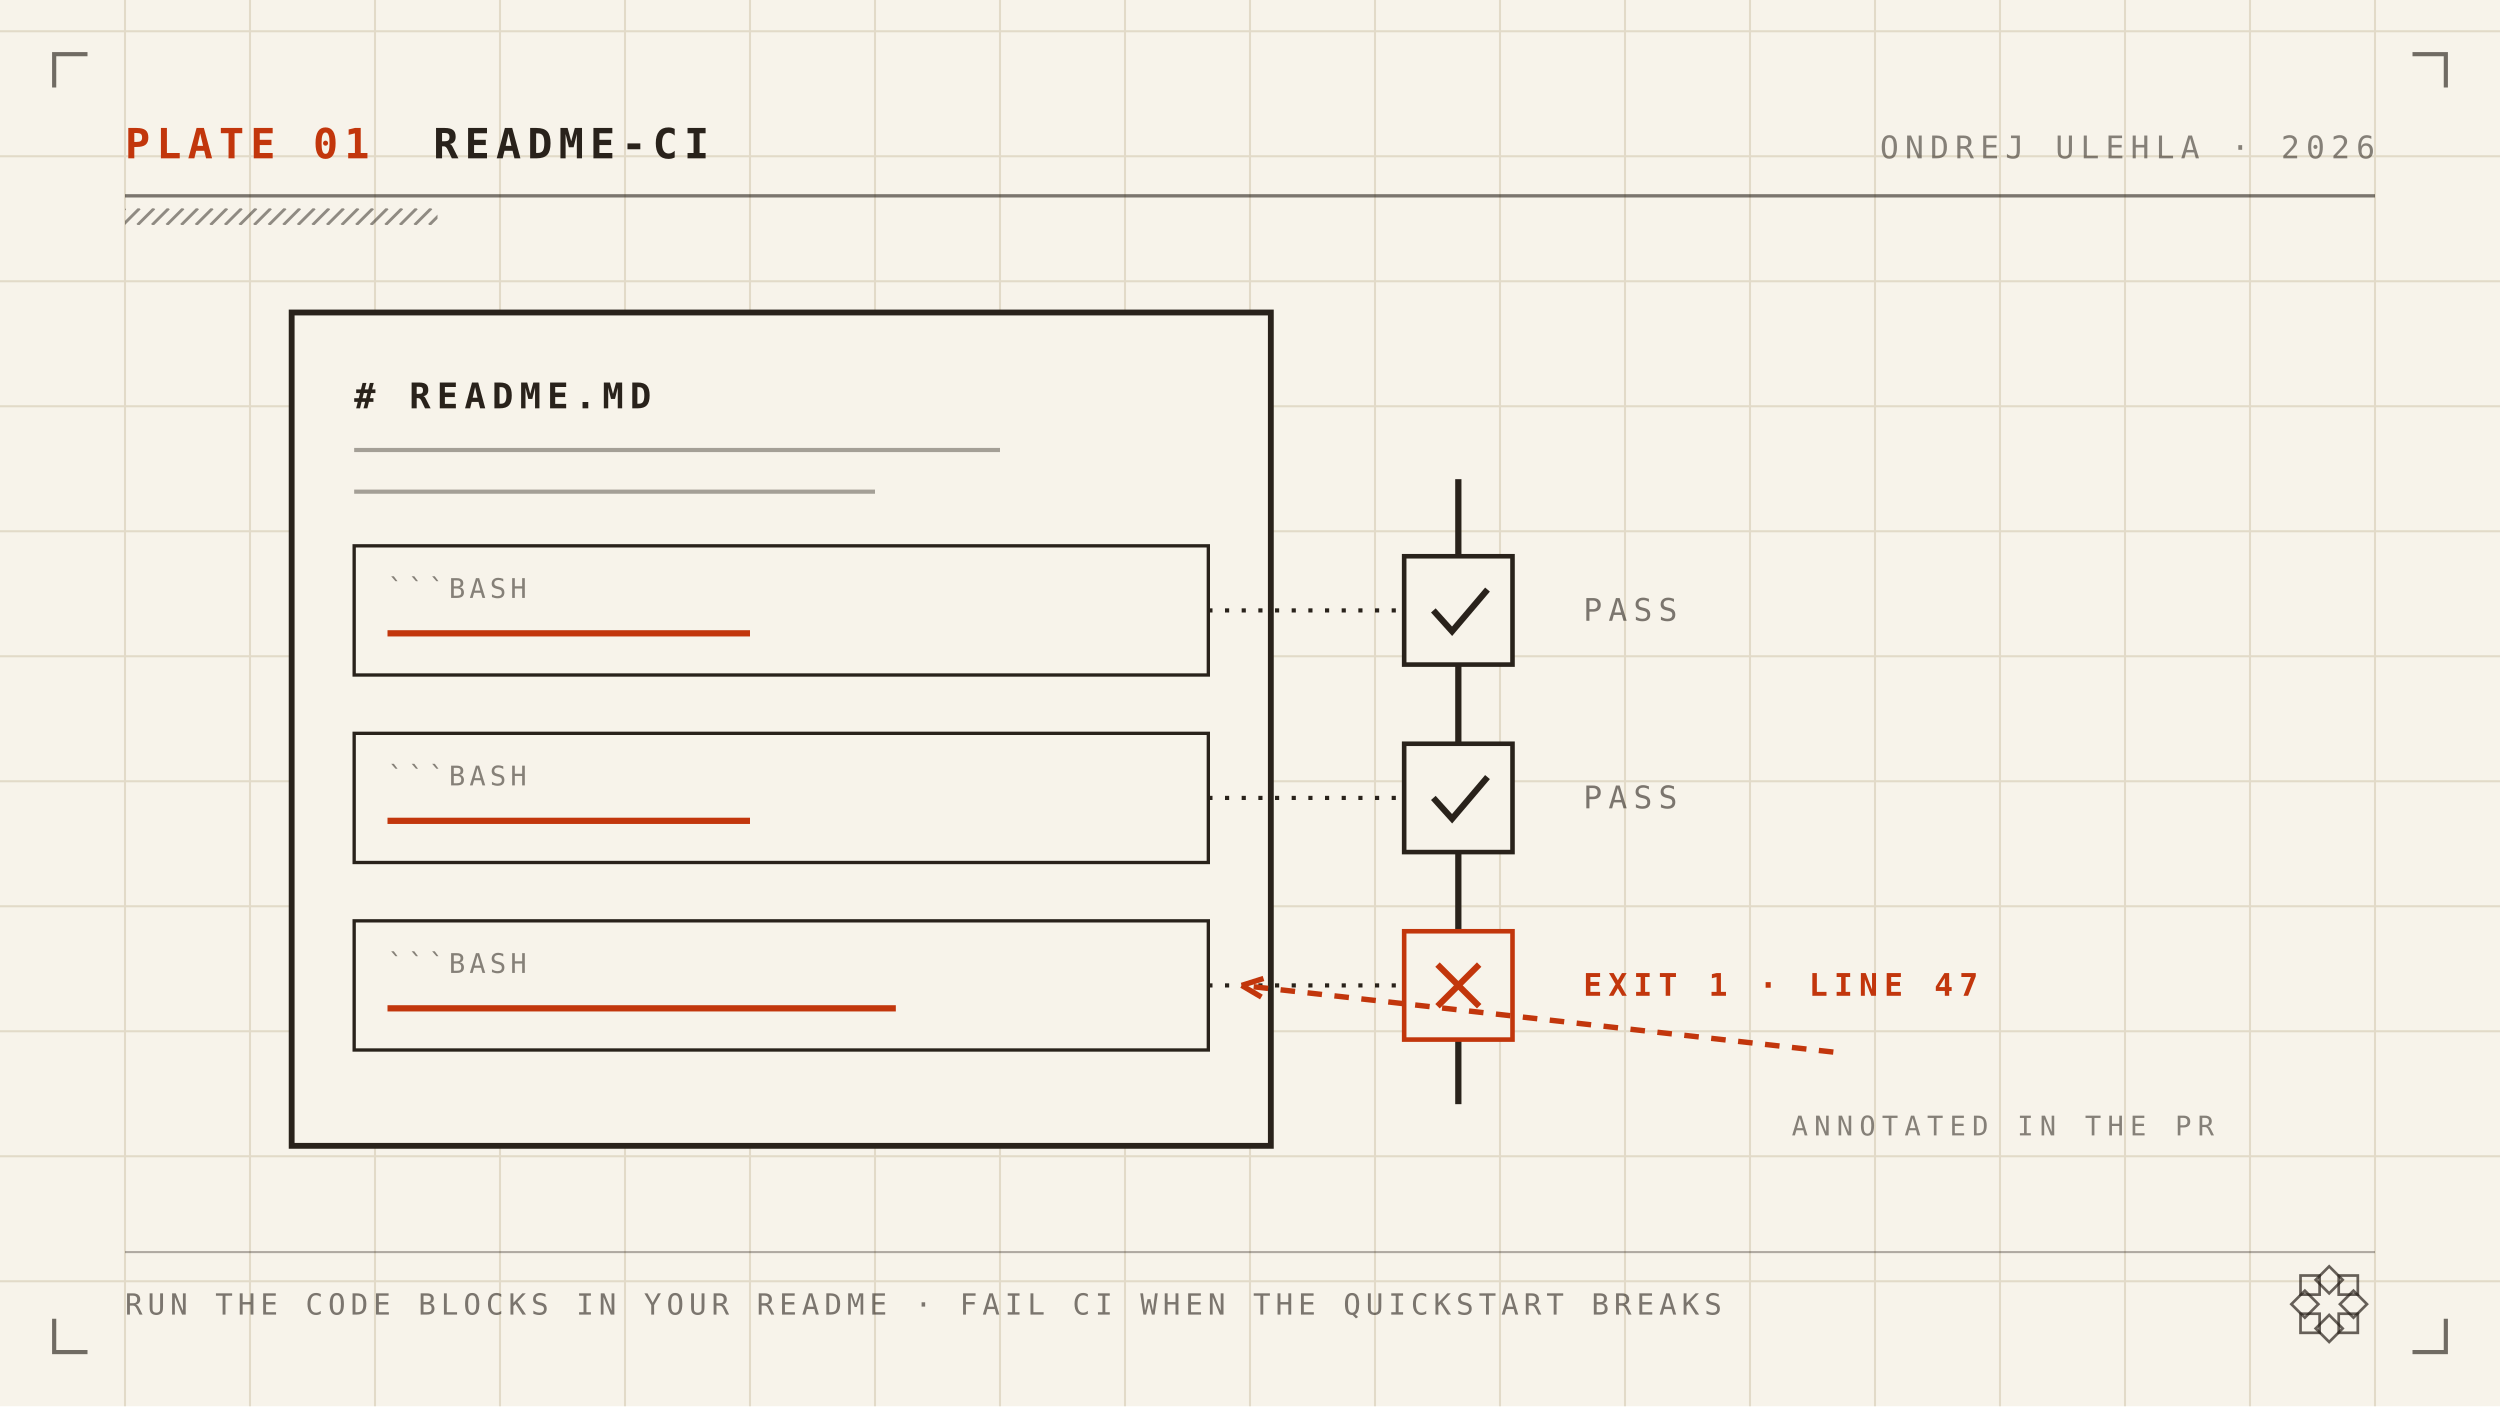
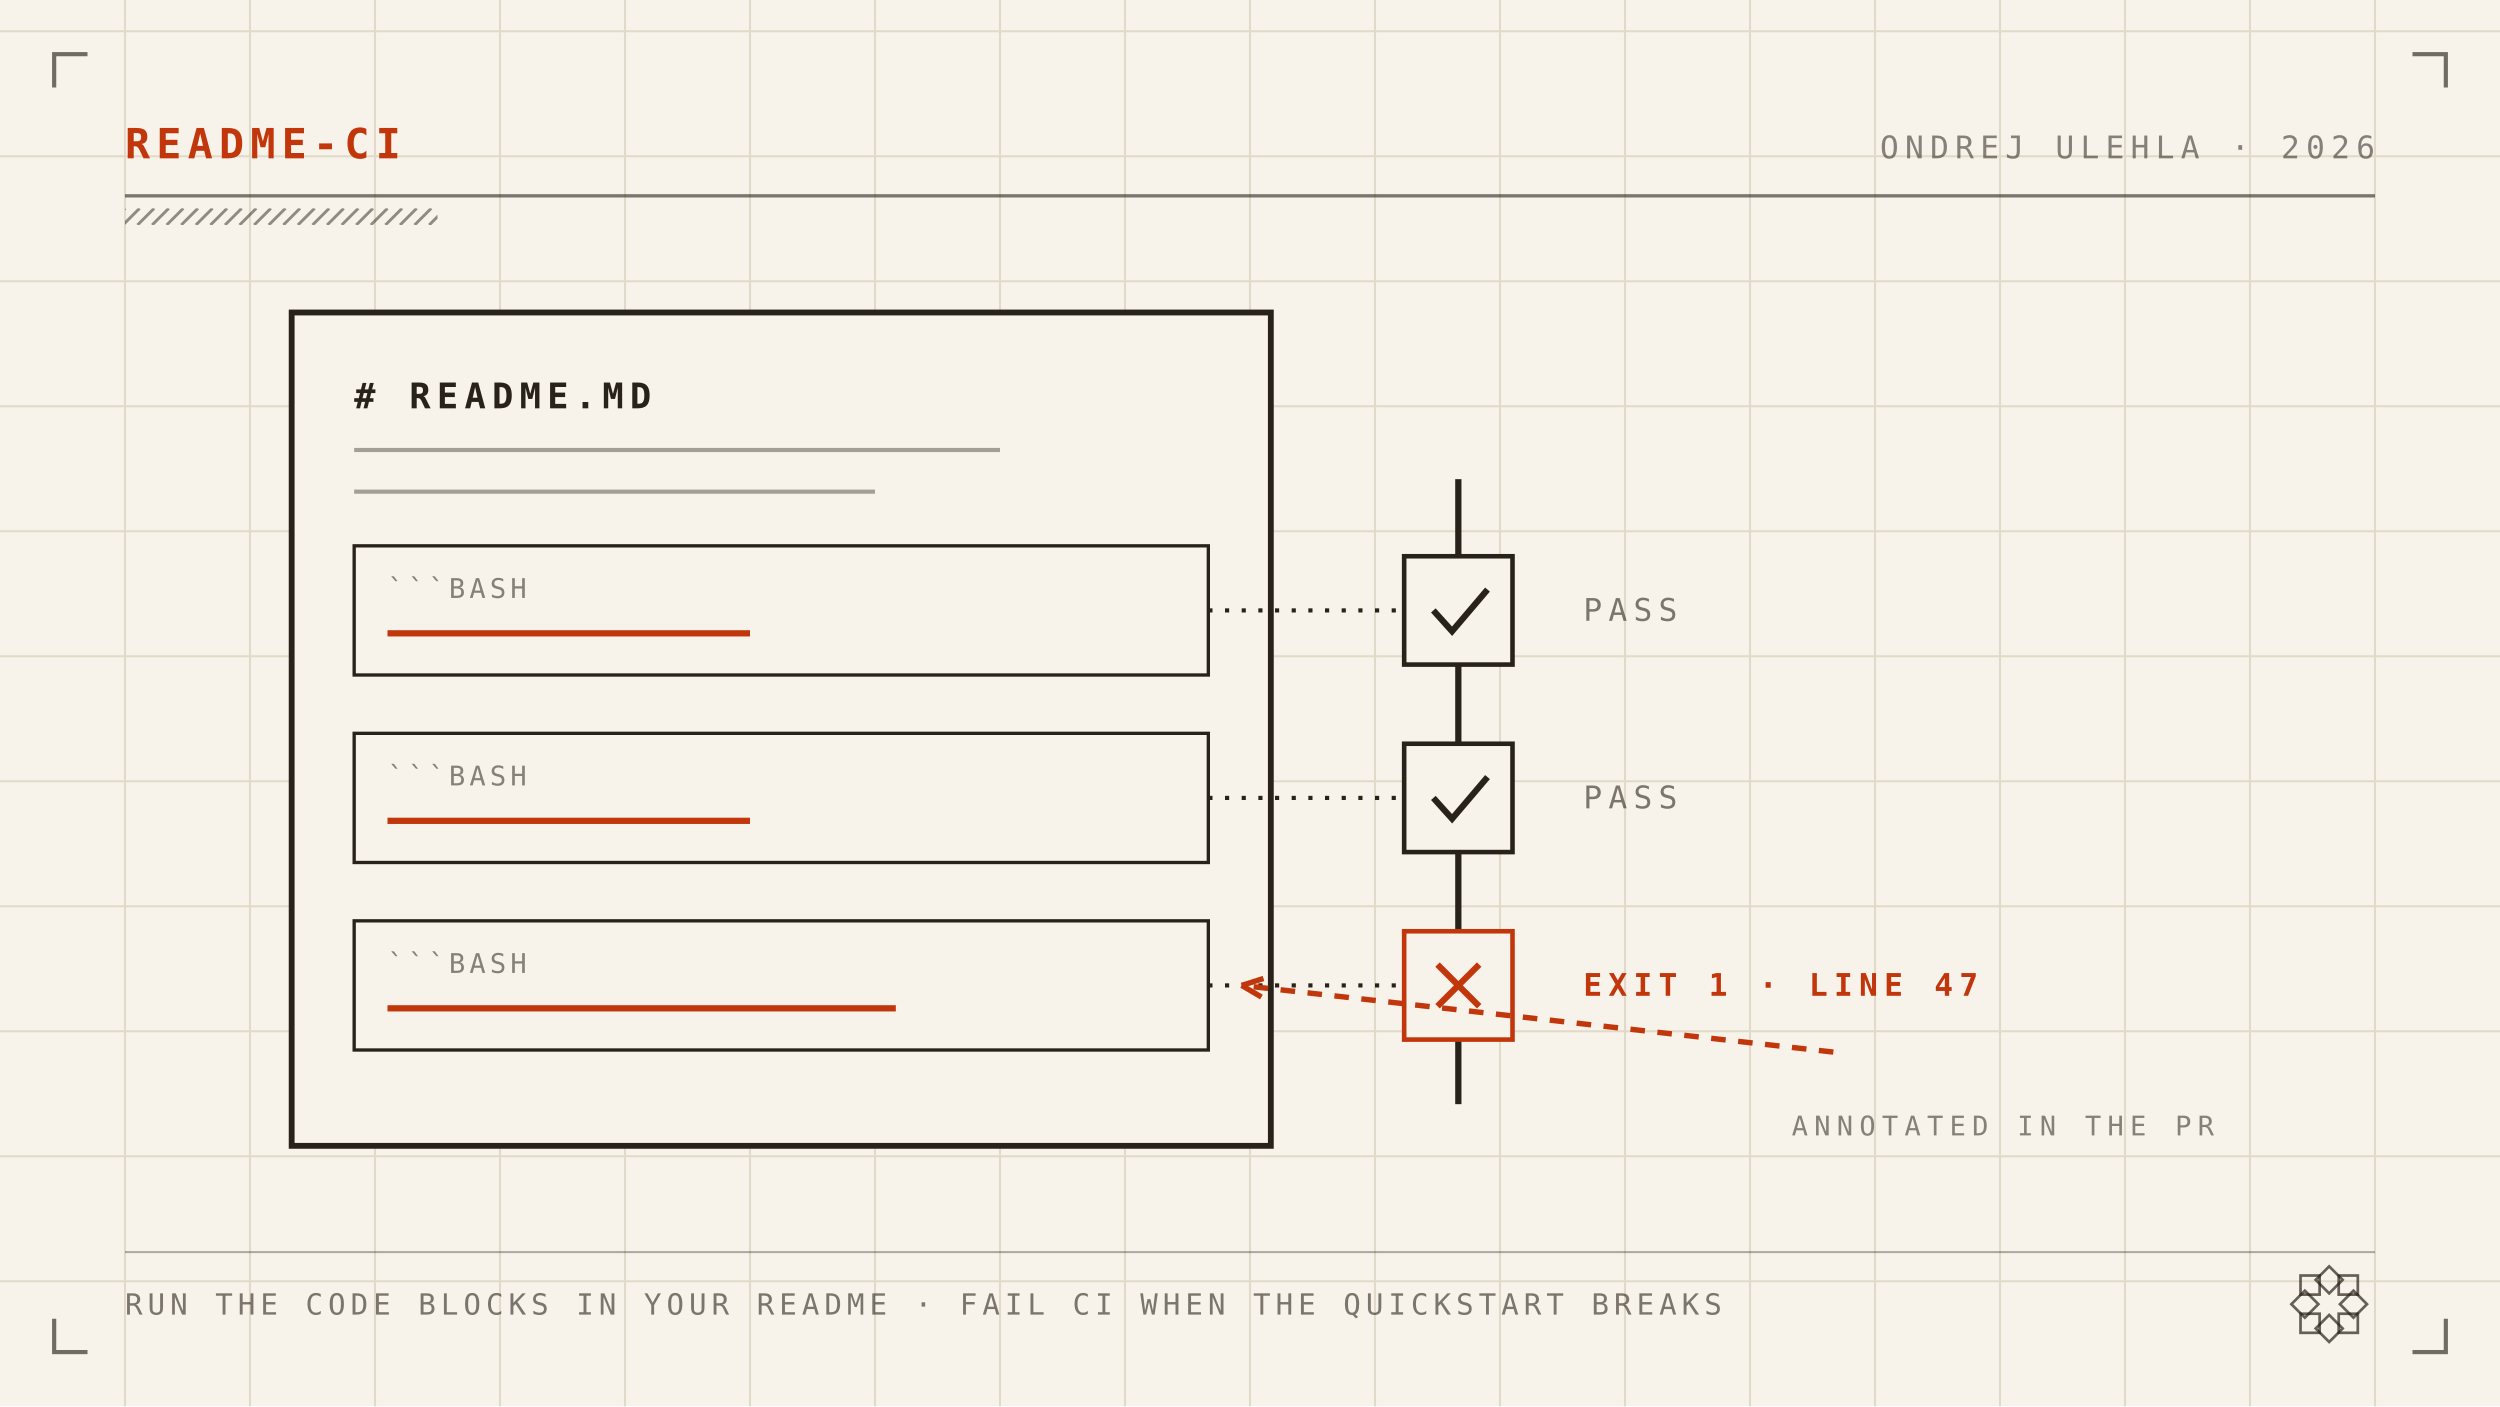
<svg xmlns="http://www.w3.org/2000/svg" width="1200" height="675" viewBox="0 0 1200 675">
  <rect width="1200" height="675" fill="#f7f3ea" />
  <g stroke="#e2dac8" stroke-width="1">
    <line x1="60" y1="0" x2="60" y2="675" />
    <line x1="120" y1="0" x2="120" y2="675" />
    <line x1="180" y1="0" x2="180" y2="675" />
    <line x1="240" y1="0" x2="240" y2="675" />
    <line x1="300" y1="0" x2="300" y2="675" />
    <line x1="360" y1="0" x2="360" y2="675" />
    <line x1="420" y1="0" x2="420" y2="675" />
    <line x1="480" y1="0" x2="480" y2="675" />
    <line x1="540" y1="0" x2="540" y2="675" />
    <line x1="600" y1="0" x2="600" y2="675" />
    <line x1="660" y1="0" x2="660" y2="675" />
    <line x1="720" y1="0" x2="720" y2="675" />
    <line x1="780" y1="0" x2="780" y2="675" />
    <line x1="840" y1="0" x2="840" y2="675" />
    <line x1="900" y1="0" x2="900" y2="675" />
    <line x1="960" y1="0" x2="960" y2="675" />
    <line x1="1020" y1="0" x2="1020" y2="675" />
    <line x1="1080" y1="0" x2="1080" y2="675" />
    <line x1="1140" y1="0" x2="1140" y2="675" />
    <line x1="0" y1="15" x2="1200" y2="15" />
    <line x1="0" y1="75" x2="1200" y2="75" />
    <line x1="0" y1="135" x2="1200" y2="135" />
    <line x1="0" y1="195" x2="1200" y2="195" />
    <line x1="0" y1="255" x2="1200" y2="255" />
    <line x1="0" y1="315" x2="1200" y2="315" />
    <line x1="0" y1="375" x2="1200" y2="375" />
    <line x1="0" y1="435" x2="1200" y2="435" />
    <line x1="0" y1="495" x2="1200" y2="495" />
    <line x1="0" y1="555" x2="1200" y2="555" />
    <line x1="0" y1="615" x2="1200" y2="615" />
  </g>
  <g stroke="#29221b" stroke-opacity="0.65" stroke-width="2">
    <path d="M26 42 V26 H42" fill="none" />
    <path d="M1158 26 H1174 V42" fill="none" />
    <path d="M1174 633 V649 H1158" fill="none" />
    <path d="M42 649 H26 V633" fill="none" />
  </g>
-   <text x="60" y="76" font-family="ui-monospace, Menlo, Consolas, monospace" font-size="20" font-weight="600" letter-spacing="3" text-anchor="start" fill="#c2360c" fill-opacity="1">PLATE 01</text>
-   <text x="208" y="76" font-family="ui-monospace, Menlo, Consolas, monospace" font-size="20" font-weight="600" letter-spacing="3" text-anchor="start" fill="#29221b" fill-opacity="1">README-CI</text>
+   <text x="60" y="76" font-family="ui-monospace, Menlo, Consolas, monospace" font-size="20" font-weight="600" letter-spacing="3" text-anchor="start" fill="#c2360c" fill-opacity="1">README-CI</text>
  <text x="1140" y="76" font-family="ui-monospace, Menlo, Consolas, monospace" font-size="15" font-weight="500" letter-spacing="3" text-anchor="end" fill="#29221b" fill-opacity="0.55">ONDREJ ULEHLA · 2026</text>
  <line x1="60" y1="94" x2="1140" y2="94" stroke="#29221b" stroke-opacity="0.6" stroke-width="1.6" />
  <g clip-path="url(#hp-60-100)">
    <defs>
      <clipPath id="hp-60-100">
        <rect x="60" y="100" width="150" height="8" />
      </clipPath>
    </defs>
    <g stroke="#29221b" stroke-opacity="0.5" stroke-width="1.4">
      <line x1="52" y1="108" x2="60" y2="100" />
      <line x1="59" y1="108" x2="67" y2="100" />
      <line x1="66" y1="108" x2="74" y2="100" />
      <line x1="73" y1="108" x2="81" y2="100" />
      <line x1="80" y1="108" x2="88" y2="100" />
      <line x1="87" y1="108" x2="95" y2="100" />
      <line x1="94" y1="108" x2="102" y2="100" />
      <line x1="101" y1="108" x2="109" y2="100" />
      <line x1="108" y1="108" x2="116" y2="100" />
      <line x1="115" y1="108" x2="123" y2="100" />
      <line x1="122" y1="108" x2="130" y2="100" />
      <line x1="129" y1="108" x2="137" y2="100" />
      <line x1="136" y1="108" x2="144" y2="100" />
      <line x1="143" y1="108" x2="151" y2="100" />
      <line x1="150" y1="108" x2="158" y2="100" />
      <line x1="157" y1="108" x2="165" y2="100" />
      <line x1="164" y1="108" x2="172" y2="100" />
      <line x1="171" y1="108" x2="179" y2="100" />
      <line x1="178" y1="108" x2="186" y2="100" />
      <line x1="185" y1="108" x2="193" y2="100" />
      <line x1="192" y1="108" x2="200" y2="100" />
      <line x1="199" y1="108" x2="207" y2="100" />
      <line x1="206" y1="108" x2="214" y2="100" />
      <line x1="213" y1="108" x2="221" y2="100" />
    </g>
  </g>
  <rect x="140" y="150" width="470" height="400" fill="#f7f3ea" stroke="#29221b" stroke-width="2.8" />
  <text x="170" y="196" font-family="ui-monospace, Menlo, Consolas, monospace" font-size="17" font-weight="600" letter-spacing="3" text-anchor="start" fill="#29221b" fill-opacity="1"># README.MD</text>
  <line x1="170" y1="216" x2="480" y2="216" stroke="#29221b" stroke-width="2" fill="none" stroke-opacity="0.4" />
  <line x1="170" y1="236" x2="420" y2="236" stroke="#29221b" stroke-width="2" fill="none" stroke-opacity="0.4" />
  <rect x="170" y="262" width="410" height="62" fill="#f7f3ea" stroke="#29221b" stroke-width="1.6" />
  <text x="186" y="287" font-family="ui-monospace, Menlo, Consolas, monospace" font-size="13" font-weight="500" letter-spacing="2" text-anchor="start" fill="#29221b" fill-opacity="0.55">```BASH</text>
  <line x1="186" y1="304" x2="360" y2="304" stroke="#c2360c" stroke-width="3" fill="none" />
  <line x1="580" y1="293" x2="700" y2="293" stroke="#29221b" stroke-width="2" fill="none" stroke-dasharray="2 6" />
  <rect x="170" y="352" width="410" height="62" fill="#f7f3ea" stroke="#29221b" stroke-width="1.6" />
  <text x="186" y="377" font-family="ui-monospace, Menlo, Consolas, monospace" font-size="13" font-weight="500" letter-spacing="2" text-anchor="start" fill="#29221b" fill-opacity="0.55">```BASH</text>
  <line x1="186" y1="394" x2="360" y2="394" stroke="#c2360c" stroke-width="3" fill="none" />
  <line x1="580" y1="383" x2="700" y2="383" stroke="#29221b" stroke-width="2" fill="none" stroke-dasharray="2 6" />
  <rect x="170" y="442" width="410" height="62" fill="#f7f3ea" stroke="#29221b" stroke-width="1.6" />
  <text x="186" y="467" font-family="ui-monospace, Menlo, Consolas, monospace" font-size="13" font-weight="500" letter-spacing="2" text-anchor="start" fill="#29221b" fill-opacity="0.55">```BASH</text>
  <line x1="186" y1="484" x2="430" y2="484" stroke="#c2360c" stroke-width="3" fill="none" />
  <line x1="580" y1="473" x2="700" y2="473" stroke="#29221b" stroke-width="2" fill="none" stroke-dasharray="2 6" />
  <line x1="700" y1="230" x2="700" y2="530" stroke="#29221b" stroke-width="3" fill="none" />
  <rect x="674" y="267" width="52" height="52" fill="#f7f3ea" stroke="#29221b" stroke-width="2.2" />
  <path d="M688 293 l9 10 l17 -20" stroke="#29221b" stroke-width="3" fill="none" />
  <rect x="674" y="357" width="52" height="52" fill="#f7f3ea" stroke="#29221b" stroke-width="2.2" />
  <path d="M688 383 l9 10 l17 -20" stroke="#29221b" stroke-width="3" fill="none" />
  <rect x="674" y="447" width="52" height="52" fill="#f7f3ea" stroke="#c2360c" stroke-width="2.2" />
  <path d="M690 463 l20 20 M710 463 l-20 20" stroke="#c2360c" stroke-width="3" fill="none" />
  <text x="760" y="298" font-family="ui-monospace, Menlo, Consolas, monospace" font-size="15" font-weight="500" letter-spacing="3" text-anchor="start" fill="#29221b" fill-opacity="0.6">PASS</text>
  <text x="760" y="388" font-family="ui-monospace, Menlo, Consolas, monospace" font-size="15" font-weight="500" letter-spacing="3" text-anchor="start" fill="#29221b" fill-opacity="0.6">PASS</text>
  <text x="760" y="478" font-family="ui-monospace, Menlo, Consolas, monospace" font-size="15" font-weight="600" letter-spacing="3" text-anchor="start" fill="#c2360c" fill-opacity="1">EXIT 1 · LINE 47</text>
  <line x1="880" y1="505" x2="596" y2="473" stroke="#c2360c" stroke-width="2.6" stroke-dasharray="7 6" />
  <path d="M596 473 L606.483 469.667 M596 473 L605.479 478.582" stroke="#c2360c" stroke-width="2.6" fill="none" />
  <text x="860" y="545" font-family="ui-monospace, Menlo, Consolas, monospace" font-size="13" font-weight="500" letter-spacing="3" text-anchor="start" fill="#29221b" fill-opacity="0.55">ANNOTATED IN THE PR</text>
  <line x1="60" y1="601" x2="1140" y2="601" stroke="#29221b" stroke-opacity="0.35" stroke-width="1" />
  <text x="60" y="631" font-family="ui-monospace, Menlo, Consolas, monospace" font-size="14" font-weight="500" letter-spacing="2.4" text-anchor="start" fill="#29221b" fill-opacity="0.6">RUN THE CODE BLOCKS IN YOUR README · FAIL CI WHEN THE QUICKSTART BREAKS</text>
  <g fill="none" stroke="#29221b" stroke-opacity="0.7" stroke-width="1.56" transform="translate(1098 606) scale(0.8333333)">
    <rect x="7.5" y="7.5" width="11" height="11" />
    <rect x="29.5" y="7.5" width="11" height="11" />
    <rect x="7.5" y="29.5" width="11" height="11" />
    <rect x="29.5" y="29.5" width="11" height="11" />
    <rect x="18.5" y="4.5" width="11" height="11" transform="rotate(45 24 10)" />
    <rect x="32.5" y="18.5" width="11" height="11" transform="rotate(45 38 24)" />
    <rect x="18.5" y="32.5" width="11" height="11" transform="rotate(45 24 38)" />
    <rect x="4.5" y="18.5" width="11" height="11" transform="rotate(45 10 24)" />
  </g>
</svg>
